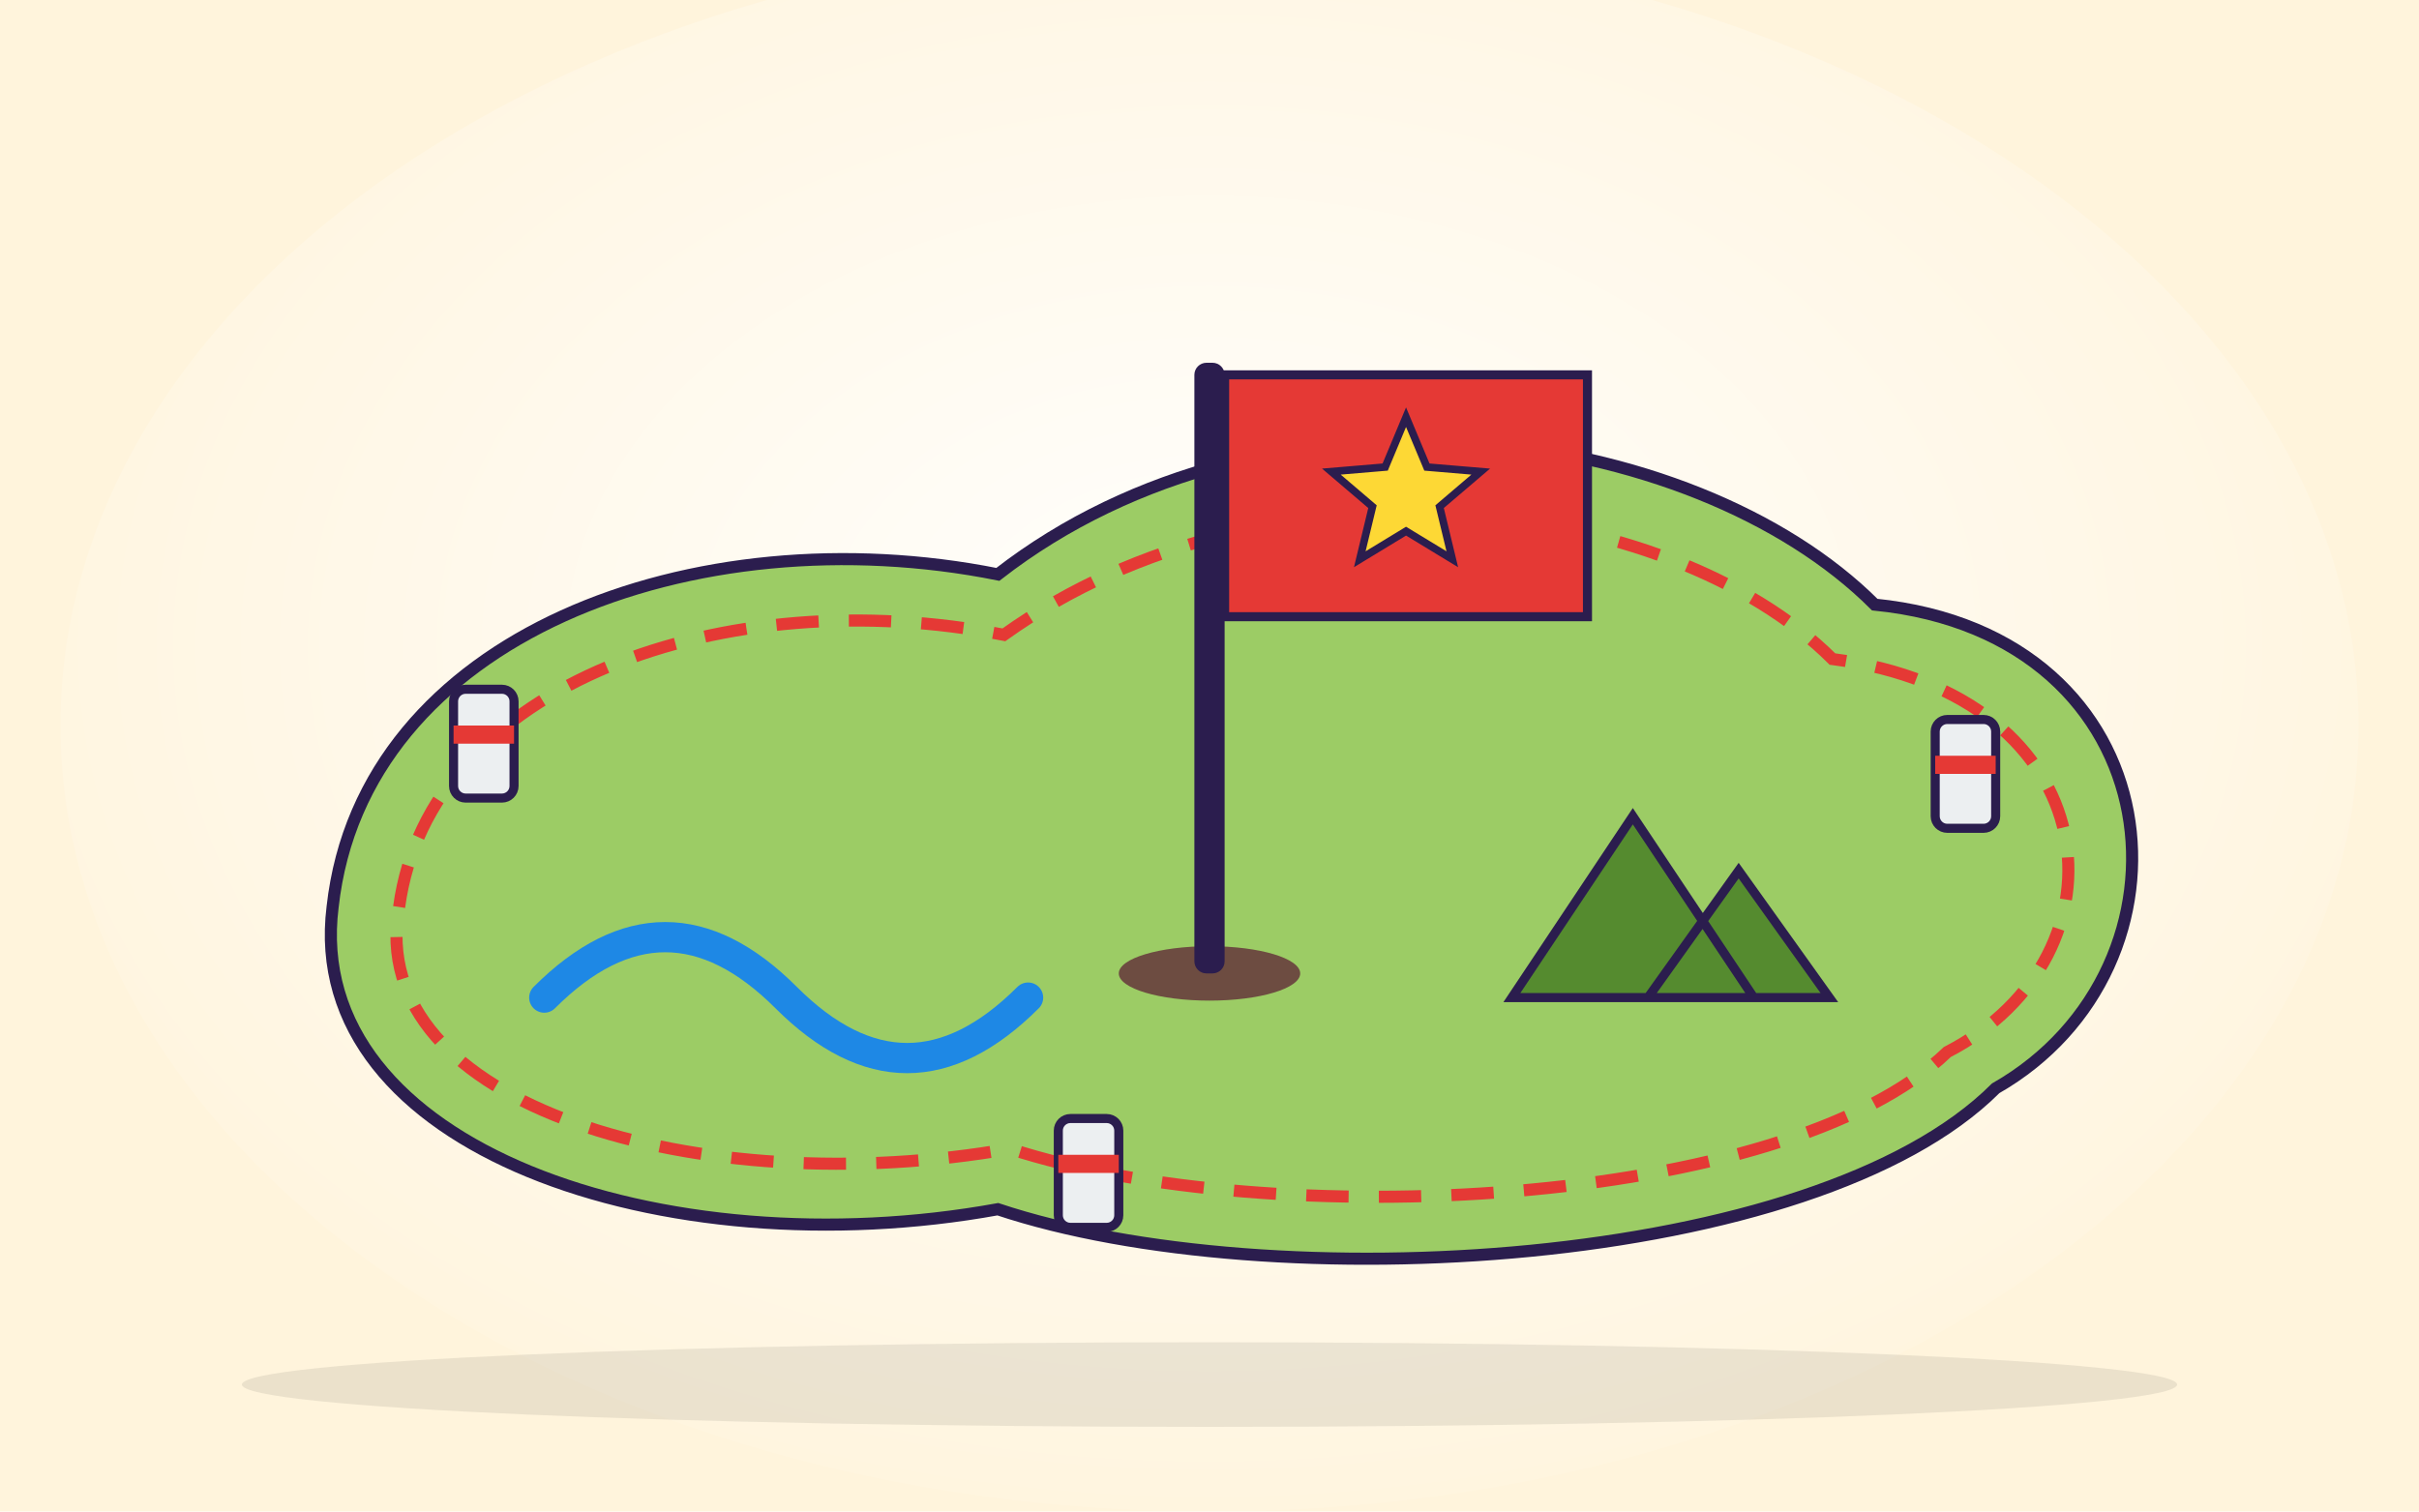
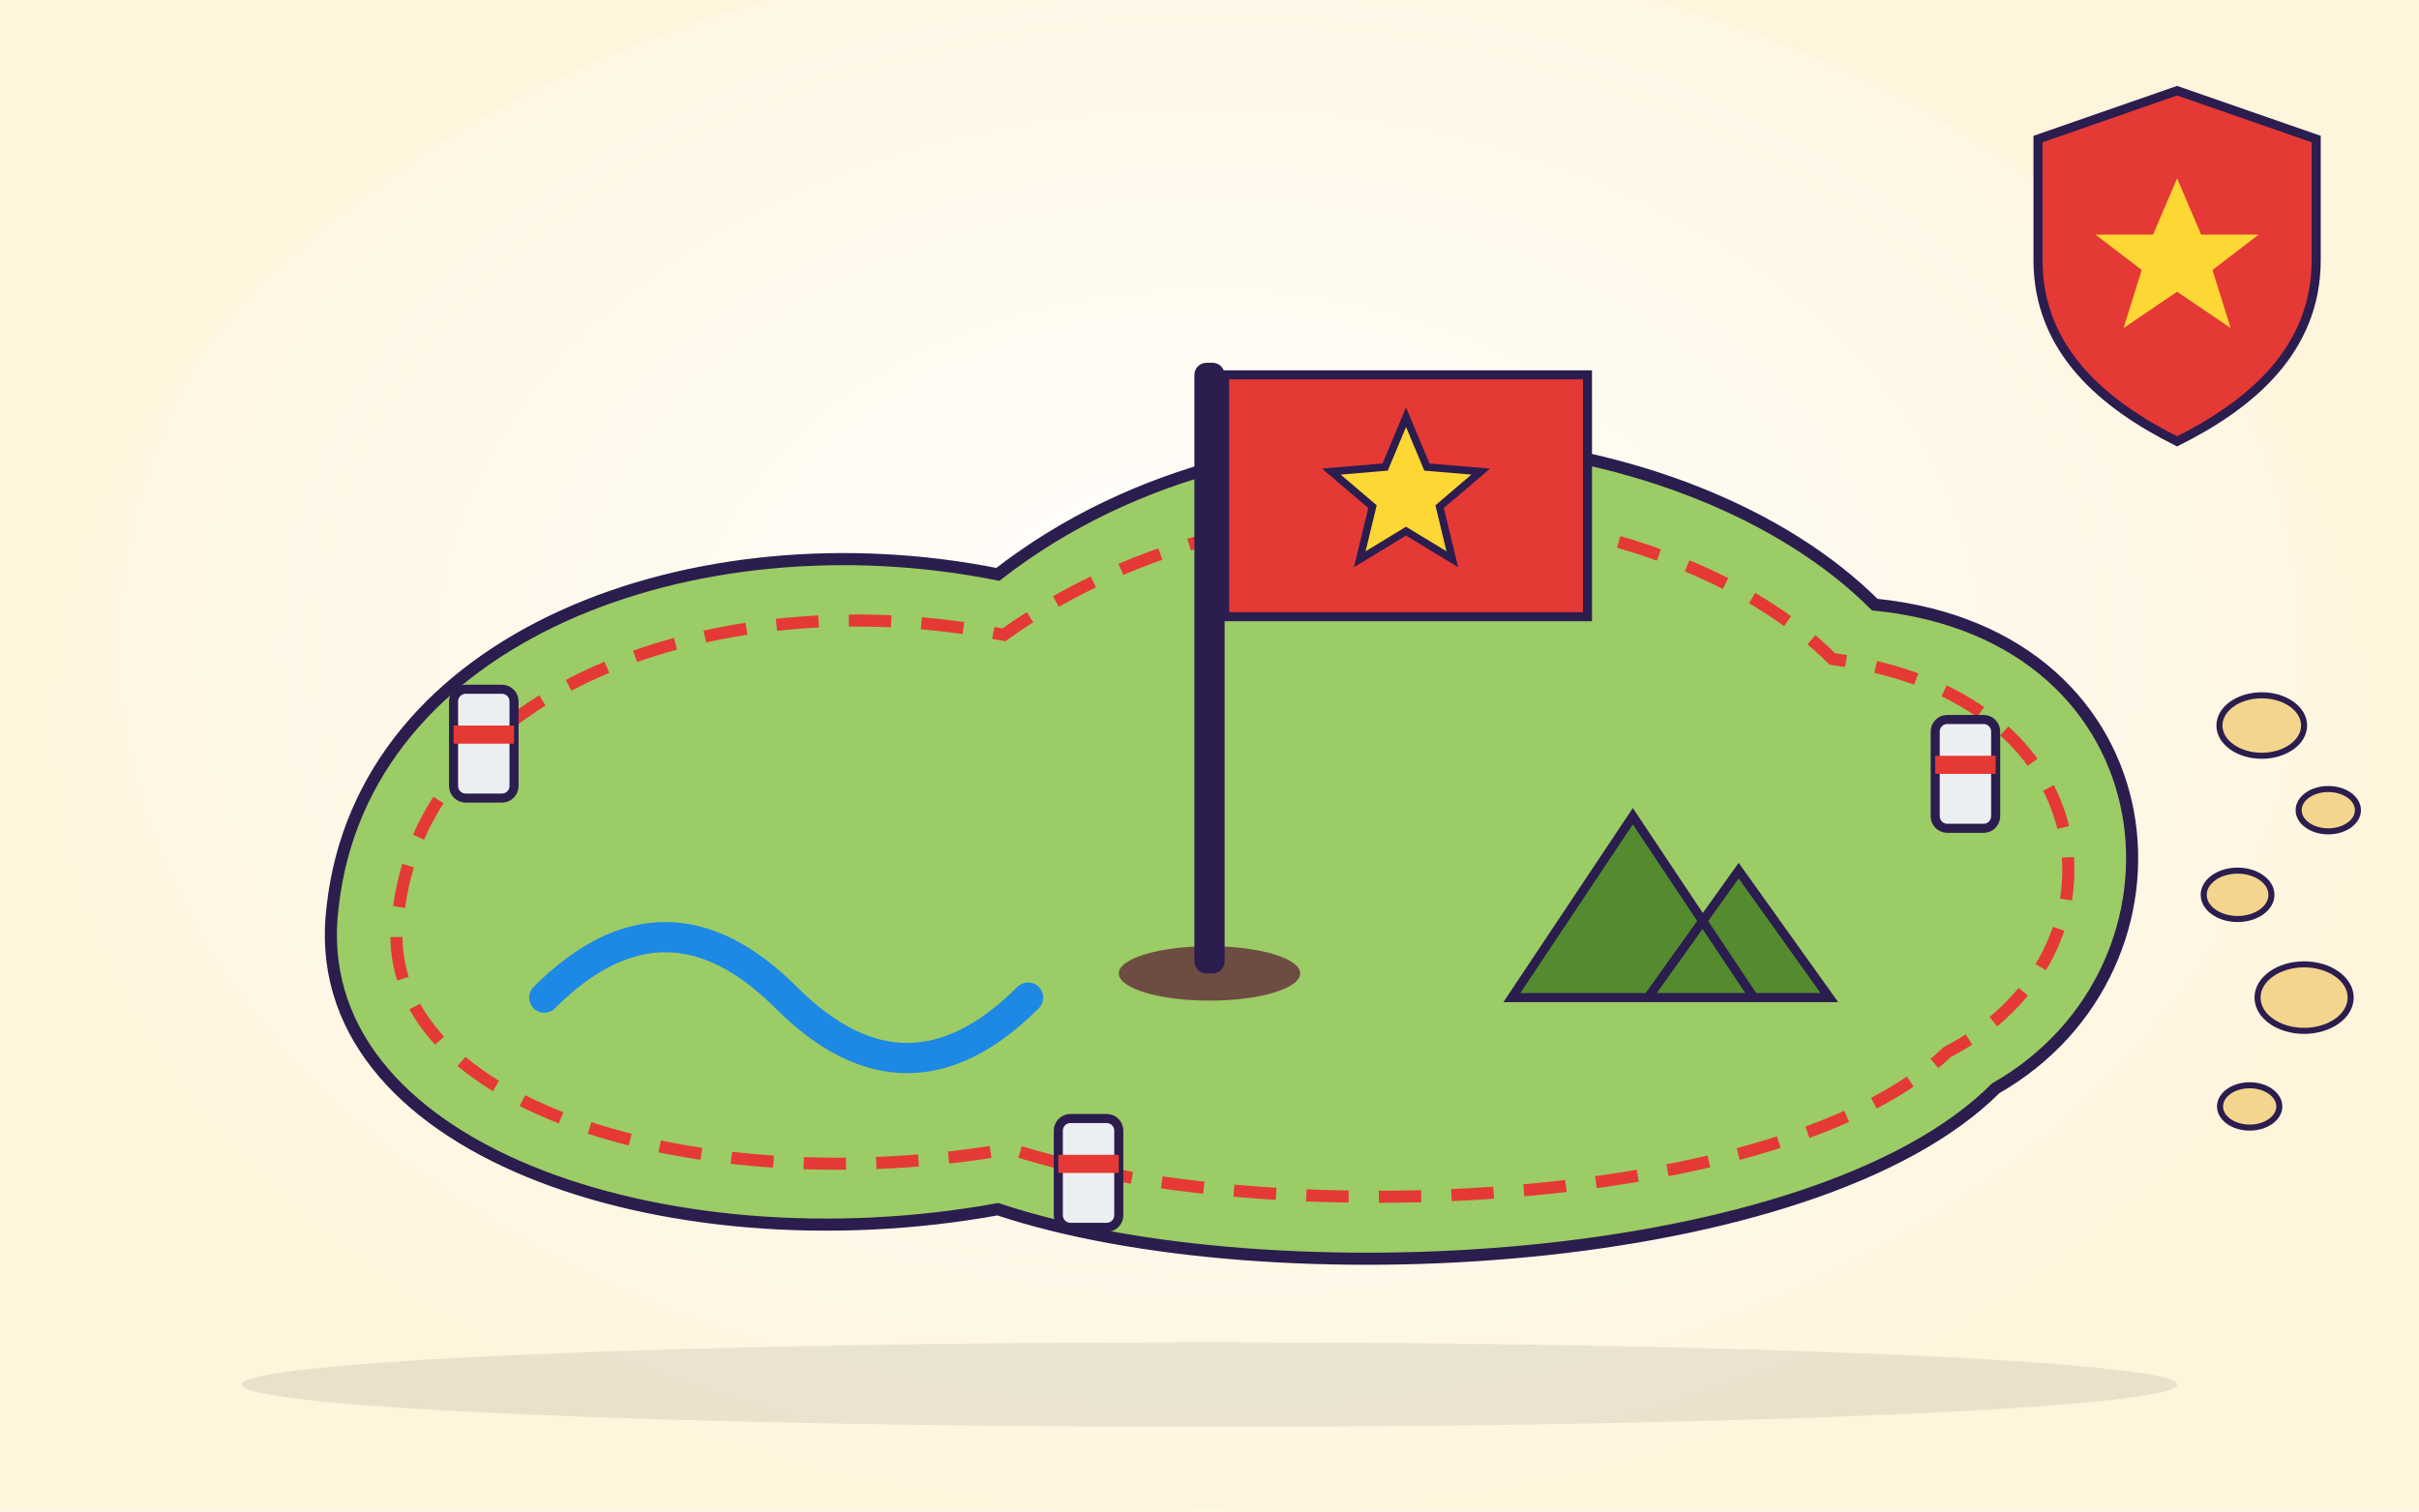
<svg xmlns="http://www.w3.org/2000/svg" viewBox="0 0 800 500" role="img" aria-label="Một vùng đất có đường biên giới nét đứt, các cột mốc và lá cờ cắm ở giữa">
  <defs>
    <radialGradient id="glow" cx="50%" cy="45%" r="60%">
      <stop offset="0" stop-color="#fff" stop-opacity=".95" />
      <stop offset="1" stop-color="#fff" stop-opacity="0" />
    </radialGradient>
  </defs>
  <rect width="800" height="500" fill="#fff4dc" />
  <ellipse cx="400" cy="240" rx="380" ry="260" fill="url(#glow)" />
  <ellipse cx="400" cy="458" rx="320" ry="14" fill="#000" opacity=".08" />
  <path d="M110 300 C120 210 230 170 330 190 C420 120 560 140 620 200 C720 210 730 320 660 360 C600 420 420 430 330 400 C220 420 100 380 110 300 Z" fill="#9ccc65" stroke="#2b1d4e" stroke-width="4" />
  <path d="M132 300 C142 226 240 192 332 210 C420 147 552 164 606 218 C698 230 706 316 644 348 C590 400 420 408 334 380 C232 398 120 366 132 300 Z" fill="none" stroke="#e53935" stroke-width="4" stroke-dasharray="14 10" />
  <path d="M180 330 q40 -40 80 0 q40 40 80 0" stroke="#1e88e5" stroke-width="10" fill="none" stroke-linecap="round" />
  <path d="M500 330 l40 -60 l40 60 z M545 330 l30 -42 l30 42 z" fill="#558b2f" stroke="#2b1d4e" stroke-width="3" />
  <ellipse cx="400" cy="322" rx="30" ry="9" fill="#6d4c41" />
  <rect x="395" y="120" width="10" height="202" rx="4" fill="#2b1d4e" />
  <path d="M405 124 L525 124 L525 204 L405 204 Z" fill="#e53935" stroke="#2b1d4e" stroke-width="3" />
  <path d="M465.0 138.0L471.9 154.5L489.7 156.0L476.1 167.6L480.3 185.0L465.0 175.7L449.7 185.0L453.9 167.6L440.3 156.0L458.1 154.5Z" fill="#fdd835" stroke="#2b1d4e" stroke-width="2.5" />
  <rect x="150" y="228" width="20" height="36" rx="4" fill="#eceff1" stroke="#2b1d4e" stroke-width="3" />
  <rect x="150" y="240" width="20" height="6" fill="#e53935" />
  <rect x="640" y="238" width="20" height="36" rx="4" fill="#eceff1" stroke="#2b1d4e" stroke-width="3" />
  <rect x="640" y="250" width="20" height="6" fill="#e53935" />
  <rect x="350" y="370" width="20" height="36" rx="4" fill="#eceff1" stroke="#2b1d4e" stroke-width="3" />
  <rect x="350" y="382" width="20" height="6" fill="#e53935" />
+   <g fill="#f4d58d" stroke="#2b1d4e" stroke-width="2">
+     <ellipse cx="748" cy="240" rx="14" ry="10" />
+     <ellipse cx="770" cy="268" rx="9.8" ry="7" />
+     <ellipse cx="740" cy="296" rx="11.2" ry="8" />
+     <ellipse cx="762" cy="330" rx="15.4" ry="11" />
+     <ellipse cx="744" cy="366" rx="9.8" ry="7" />
+   </g>
+   <g transform="translate(720 30)">
+     <path d="M0 0 L46 16 L46 56 C46 86 24 104 0 116 C-24 104 -46 86 -46 56 L-46 16 Z" fill="#e53935" stroke="#2b1d4e" stroke-width="3" />
+     <path transform="translate(0 56) scale(1.5)" d="M0 -18 L5.3 -5.6 L18 -5.6 L7.8 2.2 L11.8 15 L0 7 L-11.8 15 L-7.8 2.2 L-18 -5.6 L-5.3 -5.6 Z" fill="#fdd835" />
+   </g>
</svg>
